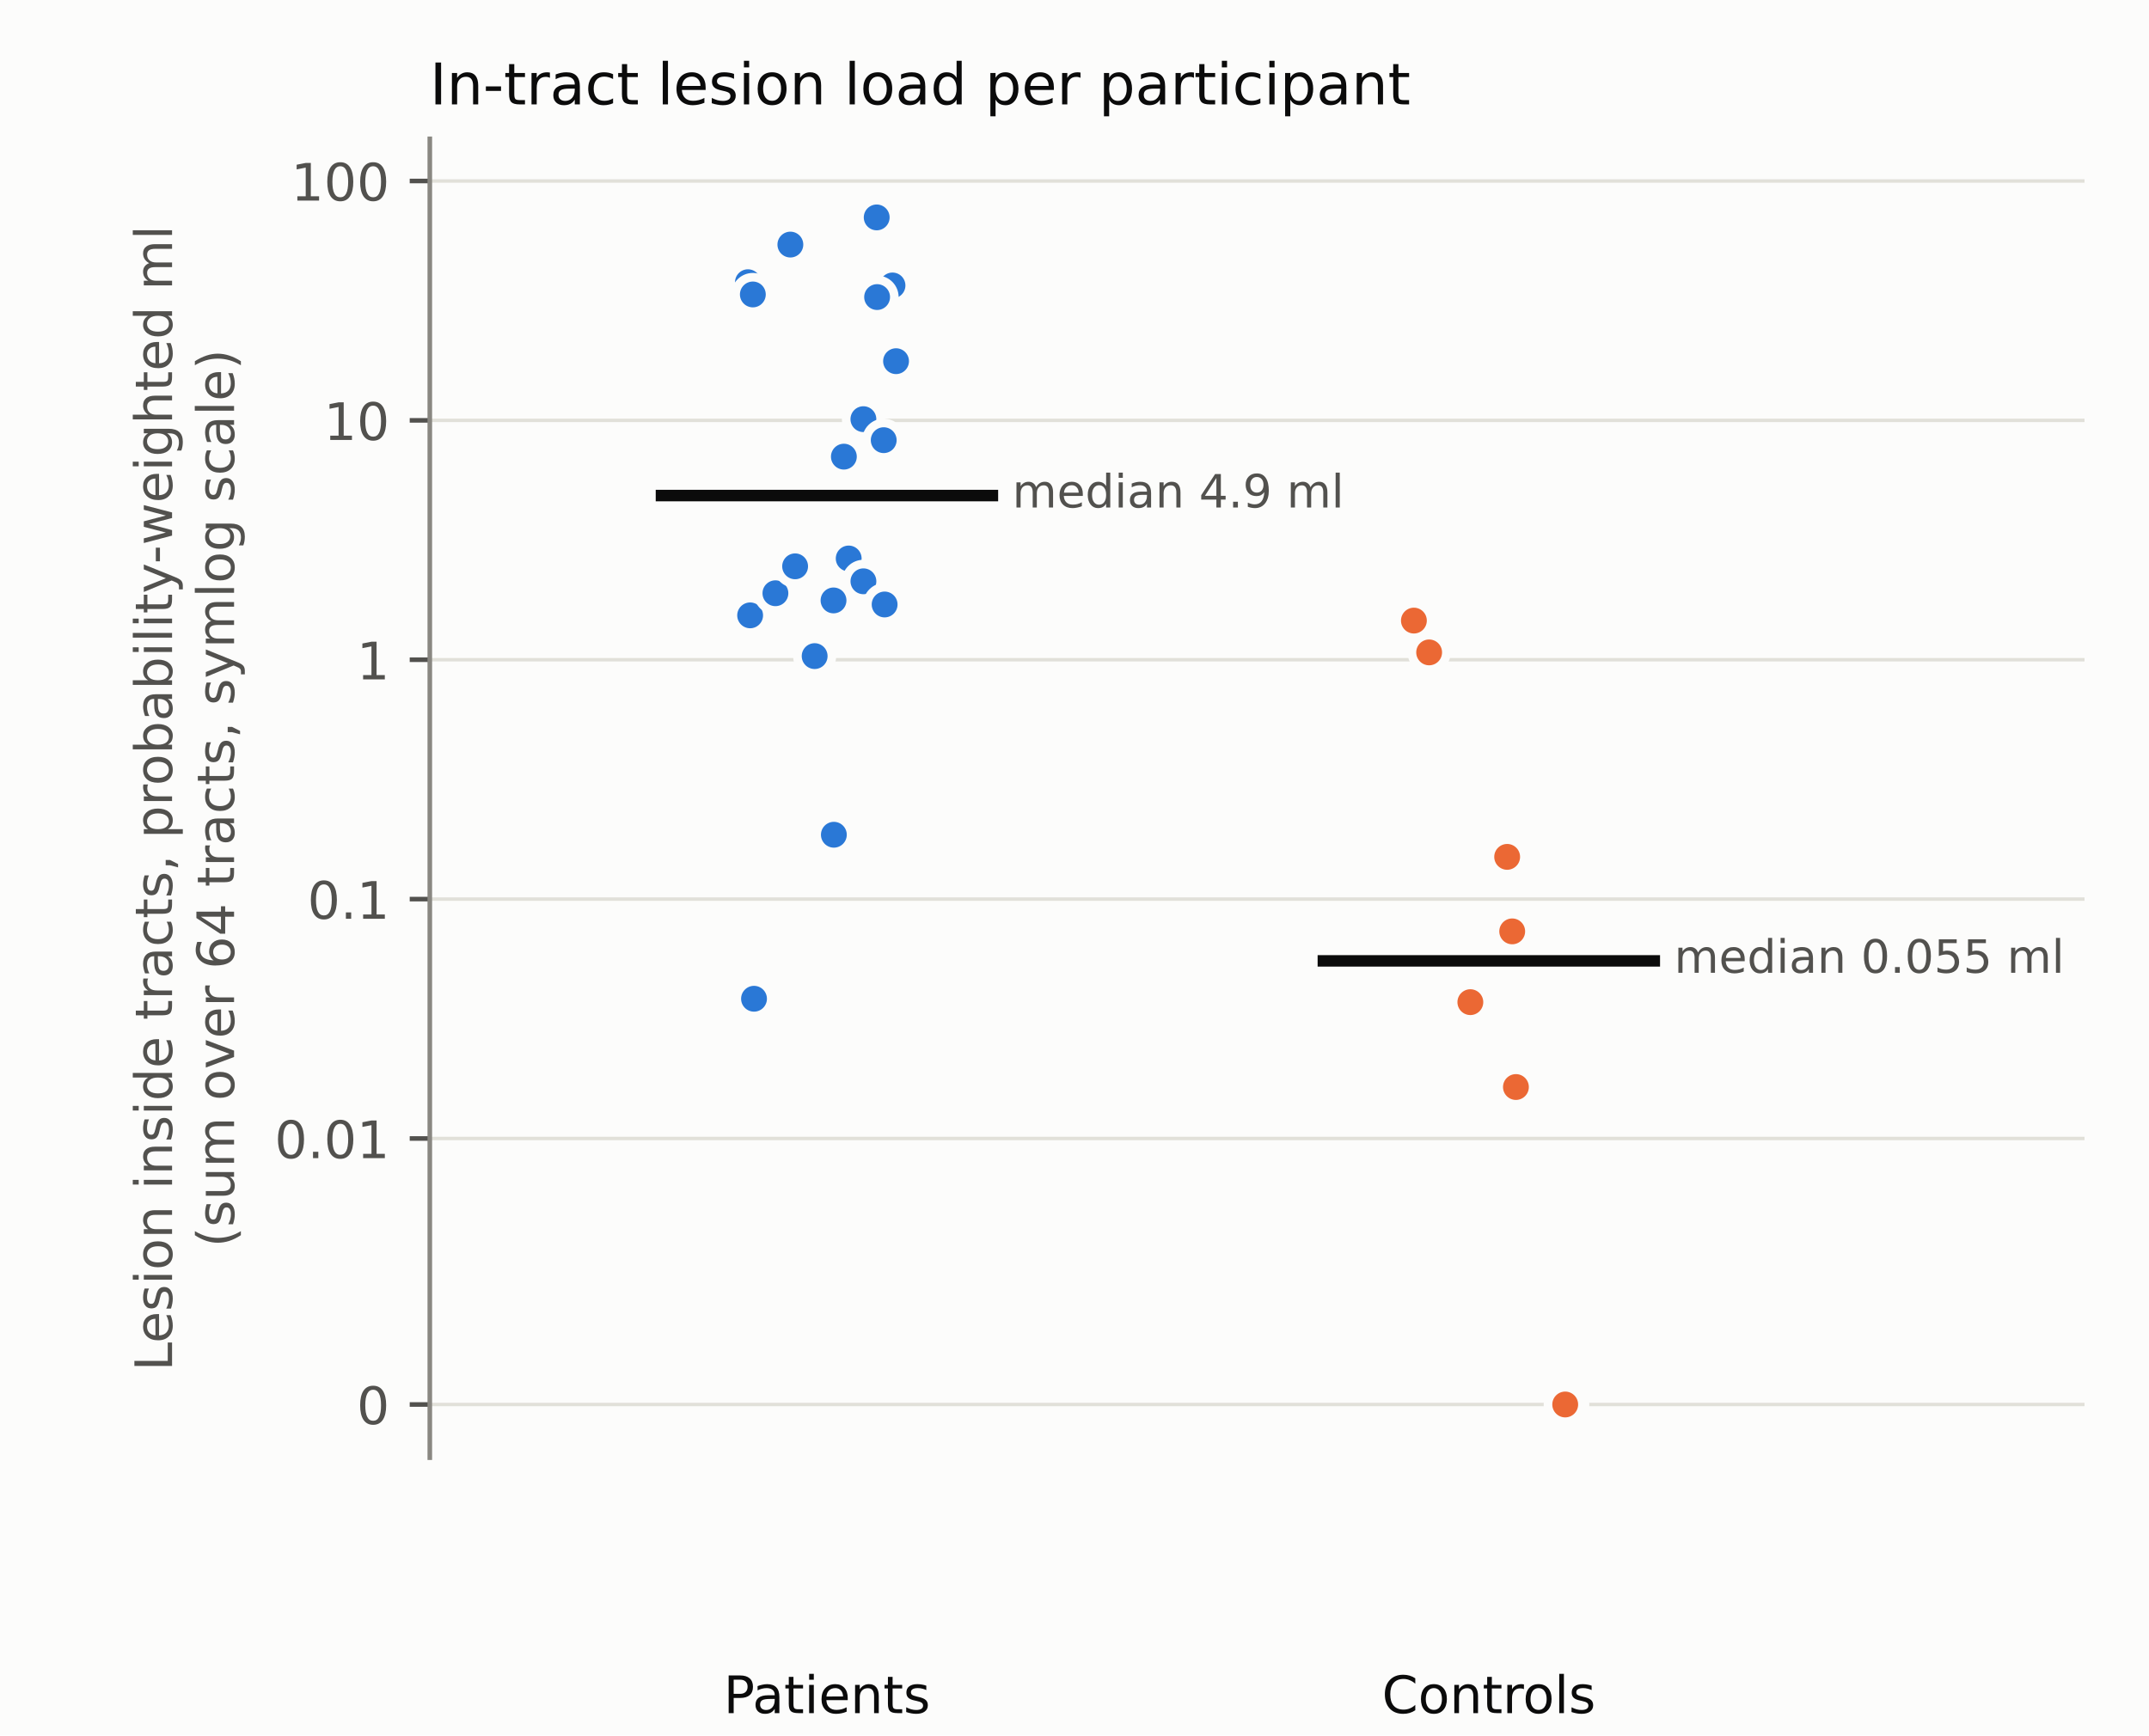
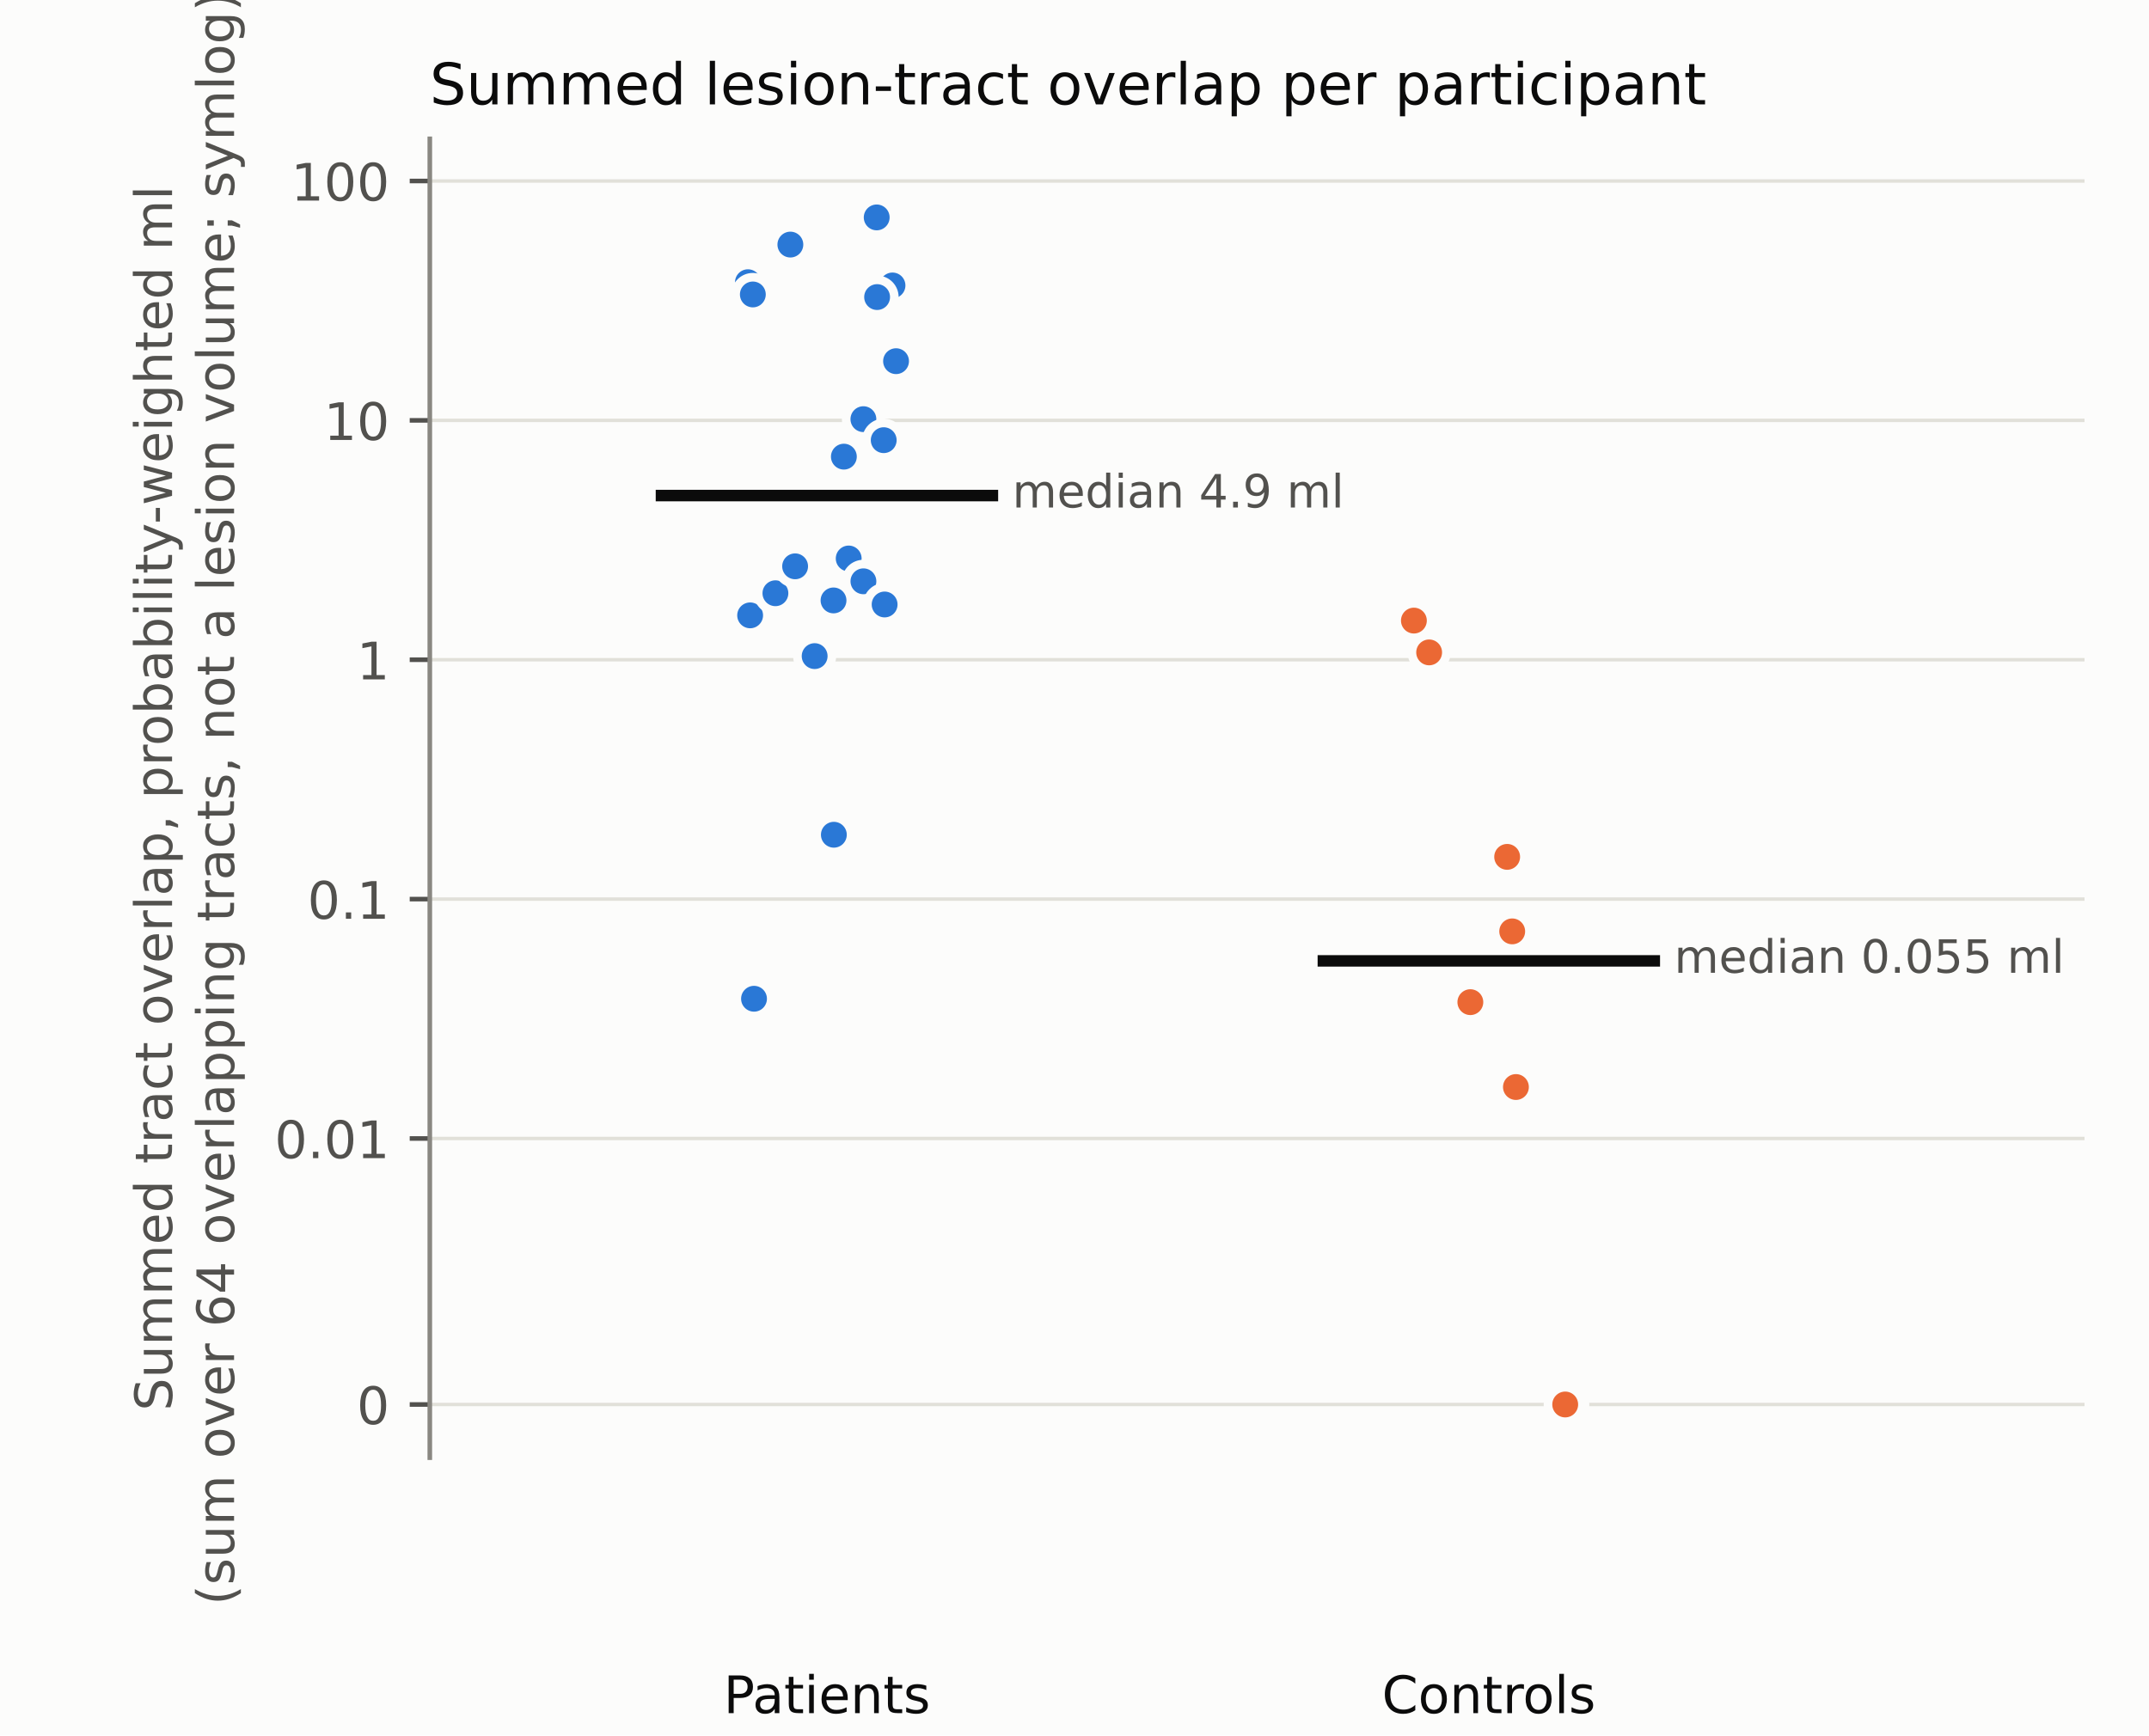
<svg xmlns="http://www.w3.org/2000/svg" xmlns:xlink="http://www.w3.org/1999/xlink" width="374.4pt" height="302.4pt" viewBox="0 0 374.4 302.4" version="1.1">
  <defs>
    <style type="text/css">*{stroke-linejoin: round; stroke-linecap: butt}</style>
  </defs>
  <g id="figure_1">
    <g id="patch_1">
      <path d="M 0 302.4  L 374.4 302.4  L 374.4 0  L 0 0  z " style="fill: #fcfcfb" />
    </g>
    <g id="axes_1">
      <g id="patch_2">
        <path d="M 74.88 254.016  L 363.168 254.016  L 363.168 24.192  L 74.88 24.192  z " style="fill: #fcfcfb" />
      </g>
      <g id="matplotlib.axis_1" />
      <g id="matplotlib.axis_2">
        <g id="ytick_1">
          <g id="line2d_1">
            <path d="M 74.88 244.746  L 363.168 244.746  " clip-path="url(#pcb64a28c26)" style="fill: none; stroke: #e1e0d9; stroke-width: 0.6; stroke-linecap: square" />
          </g>
          <g id="line2d_2">
            <defs>
              <path id="m9dd0a73d2c" d="M 0 0  L -3.5 0  " style="stroke: #52514e; stroke-width: 0.8" />
            </defs>
            <g>
              <use xlink:href="#m9dd0a73d2c" x="74.88" y="244.746" style="fill: #52514e; stroke: #52514e; stroke-width: 0.8" />
            </g>
          </g>
          <g id="text_1">
            <text style="font-size: 9px; font-family: 'DejaVu Sans'; text-anchor: end; fill: #52514e" x="67.88" y="248.165" transform="rotate(-0 67.88 248.165)">0</text>
          </g>
        </g>
        <g id="ytick_2">
          <g id="line2d_3">
            <path d="M 74.88 198.396  L 363.168 198.396  " clip-path="url(#pcb64a28c26)" style="fill: none; stroke: #e1e0d9; stroke-width: 0.6; stroke-linecap: square" />
          </g>
          <g id="line2d_4">
            <g>
              <use xlink:href="#m9dd0a73d2c" x="74.88" y="198.396" style="fill: #52514e; stroke: #52514e; stroke-width: 0.8" />
            </g>
          </g>
          <g id="text_2">
            <text style="font-size: 9px; font-family: 'DejaVu Sans'; text-anchor: end; fill: #52514e" x="67.88" y="201.815" transform="rotate(-0 67.88 201.8153)">0.01</text>
          </g>
        </g>
        <g id="ytick_3">
          <g id="line2d_5">
            <path d="M 74.88 156.682  L 363.168 156.682  " clip-path="url(#pcb64a28c26)" style="fill: none; stroke: #e1e0d9; stroke-width: 0.6; stroke-linecap: square" />
          </g>
          <g id="line2d_6">
            <g>
              <use xlink:href="#m9dd0a73d2c" x="74.88" y="156.682" style="fill: #52514e; stroke: #52514e; stroke-width: 0.8" />
            </g>
          </g>
          <g id="text_3">
            <text style="font-size: 9px; font-family: 'DejaVu Sans'; text-anchor: end; fill: #52514e" x="67.88" y="160.101" transform="rotate(-0 67.88 160.1006)">0.1</text>
          </g>
        </g>
        <g id="ytick_4">
          <g id="line2d_7">
            <path d="M 74.88 114.967  L 363.168 114.967  " clip-path="url(#pcb64a28c26)" style="fill: none; stroke: #e1e0d9; stroke-width: 0.6; stroke-linecap: square" />
          </g>
          <g id="line2d_8">
            <g>
              <use xlink:href="#m9dd0a73d2c" x="74.88" y="114.967" style="fill: #52514e; stroke: #52514e; stroke-width: 0.8" />
            </g>
          </g>
          <g id="text_4">
            <text style="font-size: 9px; font-family: 'DejaVu Sans'; text-anchor: end; fill: #52514e" x="67.88" y="118.386" transform="rotate(-0 67.88 118.3859)">1</text>
          </g>
        </g>
        <g id="ytick_5">
          <g id="line2d_9">
            <path d="M 74.88 73.252  L 363.168 73.252  " clip-path="url(#pcb64a28c26)" style="fill: none; stroke: #e1e0d9; stroke-width: 0.6; stroke-linecap: square" />
          </g>
          <g id="line2d_10">
            <g>
              <use xlink:href="#m9dd0a73d2c" x="74.88" y="73.252" style="fill: #52514e; stroke: #52514e; stroke-width: 0.8" />
            </g>
          </g>
          <g id="text_5">
            <text style="font-size: 9px; font-family: 'DejaVu Sans'; text-anchor: end; fill: #52514e" x="67.88" y="76.671" transform="rotate(-0 67.88 76.67124)">10</text>
          </g>
        </g>
        <g id="ytick_6">
          <g id="line2d_11">
            <path d="M 74.88 31.538  L 363.168 31.538  " clip-path="url(#pcb64a28c26)" style="fill: none; stroke: #e1e0d9; stroke-width: 0.6; stroke-linecap: square" />
          </g>
          <g id="line2d_12">
            <g>
              <use xlink:href="#m9dd0a73d2c" x="74.88" y="31.538" style="fill: #52514e; stroke: #52514e; stroke-width: 0.8" />
            </g>
          </g>
          <g id="text_6">
            <text style="font-size: 9px; font-family: 'DejaVu Sans'; text-anchor: end; fill: #52514e" x="67.88" y="34.957" transform="rotate(-0 67.88 34.95654)">100</text>
          </g>
        </g>
        <g id="text_7">
-           <text style="font-size: 9px; font-family: 'DejaVu Sans'; fill: #52514e" transform="translate(29.97549 238.9147) rotate(-90)">Lesion inside tracts, probability-weighted ml</text>
-           <text style="font-size: 9px; font-family: 'DejaVu Sans'; fill: #52514e" transform="translate(40.77795 217.3386) rotate(-90)">(sum over 64 tracts, symlog scale)</text>
+           <text style="font-size: 9px; font-family: 'DejaVu Sans'; fill: #52514e" transform="translate(29.97549 245.8524) rotate(-90)">Summed tract overlap, probability-weighted ml</text>
+           <text style="font-size: 9px; font-family: 'DejaVu Sans'; fill: #52514e" transform="translate(40.77795 279.7128) rotate(-90)">(sum over 64 overlapping tracts, not a lesion volume; symlog)</text>
        </g>
      </g>
      <g id="patch_3">
        <path d="M 74.88 254.016  L 74.88 24.192  " style="fill: none; stroke: #898781; stroke-width: 0.8; stroke-linejoin: miter; stroke-linecap: square" />
      </g>
      <g id="PathCollection_1">
        <defs>
          <path id="m6e1078be9d" d="M 0 3  C 0.796 3 1.559 2.684 2.121 2.121  C 2.684 1.559 3 0.796 3 0  C 3 -0.796 2.684 -1.559 2.121 -2.121  C 1.559 -2.684 0.796 -3 0 -3  C -0.796 -3 -1.559 -2.684 -2.121 -2.121  C -2.684 -1.559 -3 -0.796 -3 0  C -3 0.796 -2.684 1.559 -2.121 2.121  C -1.559 2.684 -0.796 3 0 3  z " style="stroke: #fcfcfb; stroke-width: 1.5" />
        </defs>
        <g clip-path="url(#pcb64a28c26)">
          <use xlink:href="#m6e1078be9d" x="147.86" y="97.322" style="fill: #2a78d6; stroke: #fcfcfb; stroke-width: 1.5" />
          <use xlink:href="#m6e1078be9d" x="137.698" y="42.62" style="fill: #2a78d6; stroke: #fcfcfb; stroke-width: 1.5" />
          <use xlink:href="#m6e1078be9d" x="131.365" y="174.042" style="fill: #2a78d6; stroke: #fcfcfb; stroke-width: 1.5" />
          <use xlink:href="#m6e1078be9d" x="130.689" y="107.232" style="fill: #2a78d6; stroke: #fcfcfb; stroke-width: 1.5" />
          <use xlink:href="#m6e1078be9d" x="152.739" y="37.886" style="fill: #2a78d6; stroke: #fcfcfb; stroke-width: 1.5" />
          <use xlink:href="#m6e1078be9d" x="155.492" y="49.744" style="fill: #2a78d6; stroke: #fcfcfb; stroke-width: 1.5" />
          <use xlink:href="#m6e1078be9d" x="147.02" y="79.575" style="fill: #2a78d6; stroke: #fcfcfb; stroke-width: 1.5" />
          <use xlink:href="#m6e1078be9d" x="150.421" y="73.042" style="fill: #2a78d6; stroke: #fcfcfb; stroke-width: 1.5" />
          <use xlink:href="#m6e1078be9d" x="145.276" y="145.462" style="fill: #2a78d6; stroke: #fcfcfb; stroke-width: 1.5" />
          <use xlink:href="#m6e1078be9d" x="156.11" y="62.939" style="fill: #2a78d6; stroke: #fcfcfb; stroke-width: 1.5" />
          <use xlink:href="#m6e1078be9d" x="152.811" y="51.768" style="fill: #2a78d6; stroke: #fcfcfb; stroke-width: 1.5" />
          <use xlink:href="#m6e1078be9d" x="130.307" y="49.177" style="fill: #2a78d6; stroke: #fcfcfb; stroke-width: 1.5" />
          <use xlink:href="#m6e1078be9d" x="153.961" y="76.705" style="fill: #2a78d6; stroke: #fcfcfb; stroke-width: 1.5" />
          <use xlink:href="#m6e1078be9d" x="131.161" y="51.311" style="fill: #2a78d6; stroke: #fcfcfb; stroke-width: 1.5" />
          <use xlink:href="#m6e1078be9d" x="150.425" y="101.297" style="fill: #2a78d6; stroke: #fcfcfb; stroke-width: 1.5" />
          <use xlink:href="#m6e1078be9d" x="135.093" y="103.378" style="fill: #2a78d6; stroke: #fcfcfb; stroke-width: 1.5" />
          <use xlink:href="#m6e1078be9d" x="154.12" y="105.337" style="fill: #2a78d6; stroke: #fcfcfb; stroke-width: 1.5" />
          <use xlink:href="#m6e1078be9d" x="145.217" y="104.63" style="fill: #2a78d6; stroke: #fcfcfb; stroke-width: 1.5" />
          <use xlink:href="#m6e1078be9d" x="138.526" y="98.687" style="fill: #2a78d6; stroke: #fcfcfb; stroke-width: 1.5" />
          <use xlink:href="#m6e1078be9d" x="141.929" y="114.333" style="fill: #2a78d6; stroke: #fcfcfb; stroke-width: 1.5" />
        </g>
      </g>
      <g id="text_8">
        <text style="font-size: 8px; font-family: 'DejaVu Sans'; text-anchor: start; fill: #52514e" x="176.357" y="88.435" transform="rotate(-0 176.3574 88.43527)">median 4.9 ml</text>
      </g>
      <g id="text_9">
        <text style="font-size: 9px; font-family: 'DejaVu Sans'; fill: #0b0b0b" transform="translate(126.0565 298.5273)">Patients</text>
        <text style="font-size: 9px; font-family: 'DejaVu Sans'; fill: #0b0b0b" transform="translate(128.8598 309.3291)">n = 20</text>
      </g>
      <g id="PathCollection_2">
        <defs>
          <path id="mcb361964f3" d="M 0 3  C 0.796 3 1.559 2.684 2.121 2.121  C 2.684 1.559 3 0.796 3 0  C 3 -0.796 2.684 -1.559 2.121 -2.121  C 1.559 -2.684 0.796 -3 0 -3  C -0.796 -3 -1.559 -2.684 -2.121 -2.121  C -2.684 -1.559 -3 -0.796 -3 0  C -3 0.796 -2.684 1.559 -2.121 2.121  C -1.559 2.684 -0.796 3 0 3  z " style="stroke: #fcfcfb; stroke-width: 1.5" />
        </defs>
        <g clip-path="url(#pcb64a28c26)">
          <use xlink:href="#mcb361964f3" x="246.33" y="108.144" style="fill: #eb6834; stroke: #fcfcfb; stroke-width: 1.5" />
          <use xlink:href="#mcb361964f3" x="248.986" y="113.686" style="fill: #eb6834; stroke: #fcfcfb; stroke-width: 1.5" />
          <use xlink:href="#mcb361964f3" x="264.106" y="189.425" style="fill: #eb6834; stroke: #fcfcfb; stroke-width: 1.5" />
          <use xlink:href="#mcb361964f3" x="263.458" y="162.301" style="fill: #eb6834; stroke: #fcfcfb; stroke-width: 1.5" />
          <use xlink:href="#mcb361964f3" x="262.578" y="149.318" style="fill: #eb6834; stroke: #fcfcfb; stroke-width: 1.5" />
          <use xlink:href="#mcb361964f3" x="256.165" y="174.635" style="fill: #eb6834; stroke: #fcfcfb; stroke-width: 1.5" />
          <use xlink:href="#mcb361964f3" x="273.145" y="244.746" style="fill: #eb6834; stroke: #fcfcfb; stroke-width: 1.5" />
          <use xlink:href="#mcb361964f3" x="272.692" y="244.746" style="fill: #eb6834; stroke: #fcfcfb; stroke-width: 1.5" />
        </g>
      </g>
      <g id="text_10">
        <text style="font-size: 8px; font-family: 'DejaVu Sans'; text-anchor: start; fill: #52514e" x="291.673" y="169.517" transform="rotate(-0 291.6726 169.5166)">median 0.055 ml</text>
      </g>
      <g id="text_11">
        <text style="font-size: 9px; font-family: 'DejaVu Sans'; fill: #0b0b0b" transform="translate(240.774 298.5273)">Controls</text>
        <text style="font-size: 9px; font-family: 'DejaVu Sans'; fill: #0b0b0b" transform="translate(247.0381 309.3291)">n = 8</text>
      </g>
      <g id="text_12">
-         <text style="font-size: 10px; font-family: 'DejaVu Sans'; text-anchor: start; fill: #0b0b0b" x="74.88" y="18.192" transform="rotate(-0 74.88 18.192)">In-tract lesion load per participant</text>
+         <text style="font-size: 10px; font-family: 'DejaVu Sans'; text-anchor: start; fill: #0b0b0b" x="74.88" y="18.192" transform="rotate(-0 74.88 18.192)">Summed lesion-tract overlap per participant</text>
      </g>
      <g id="line2d_13">
        <path d="M 115.24 86.357  L 172.898 86.357  " clip-path="url(#pcb64a28c26)" style="fill: none; stroke: #0b0b0b; stroke-width: 2; stroke-linecap: square" />
      </g>
      <g id="line2d_14">
        <path d="M 230.556 167.438  L 288.213 167.438  " clip-path="url(#pcb64a28c26)" style="fill: none; stroke: #0b0b0b; stroke-width: 2; stroke-linecap: square" />
      </g>
    </g>
  </g>
  <defs>
    <clipPath id="pcb64a28c26">
      <rect x="74.88" y="24.192" width="288.288" height="229.824" />
    </clipPath>
  </defs>
</svg>
